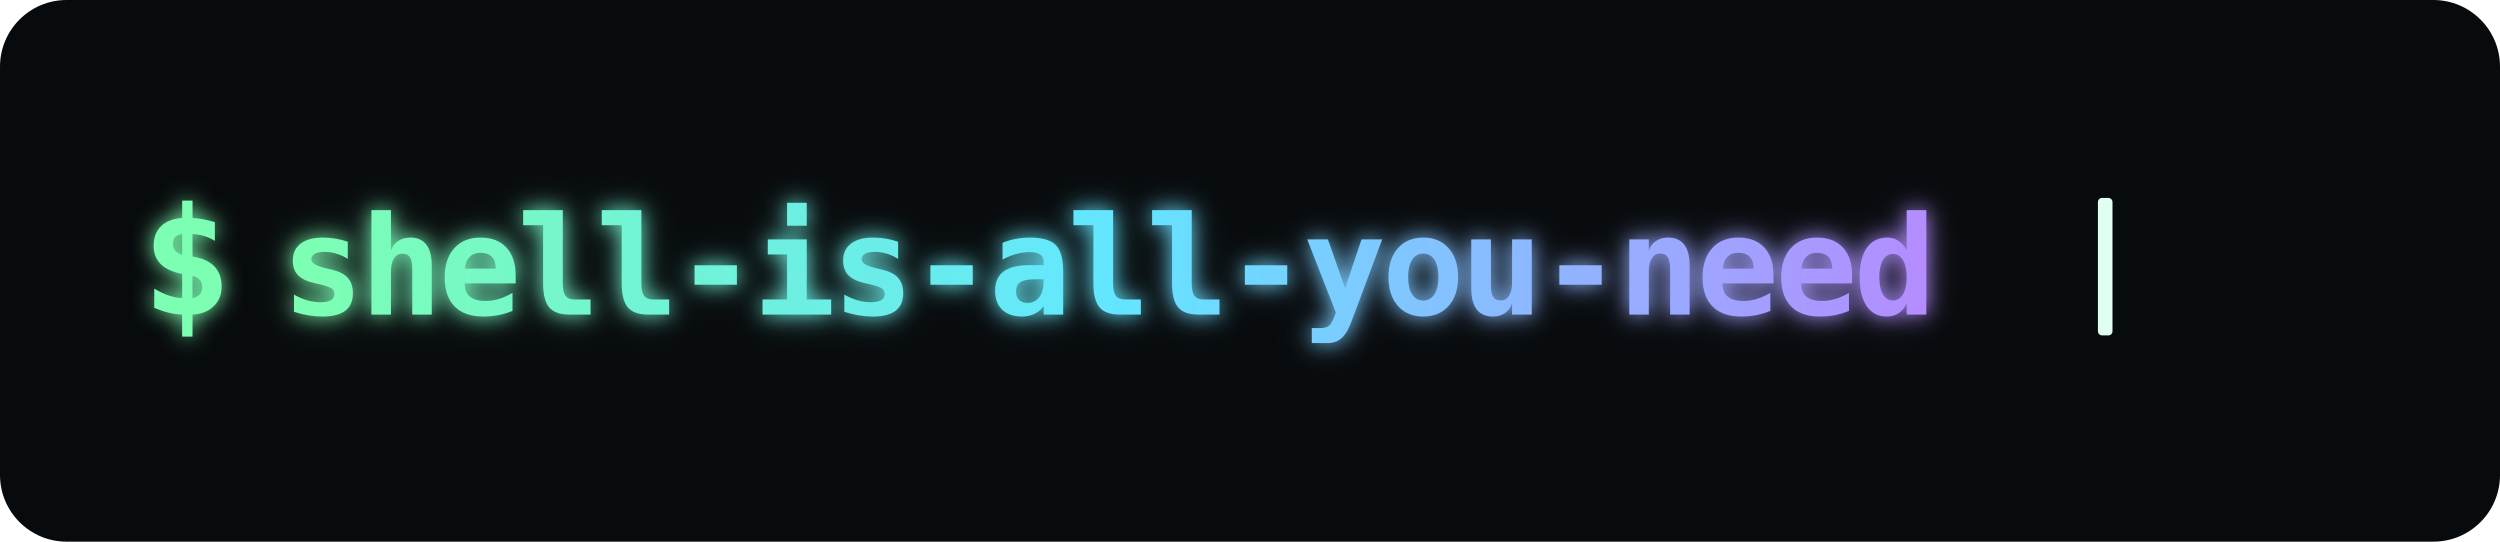
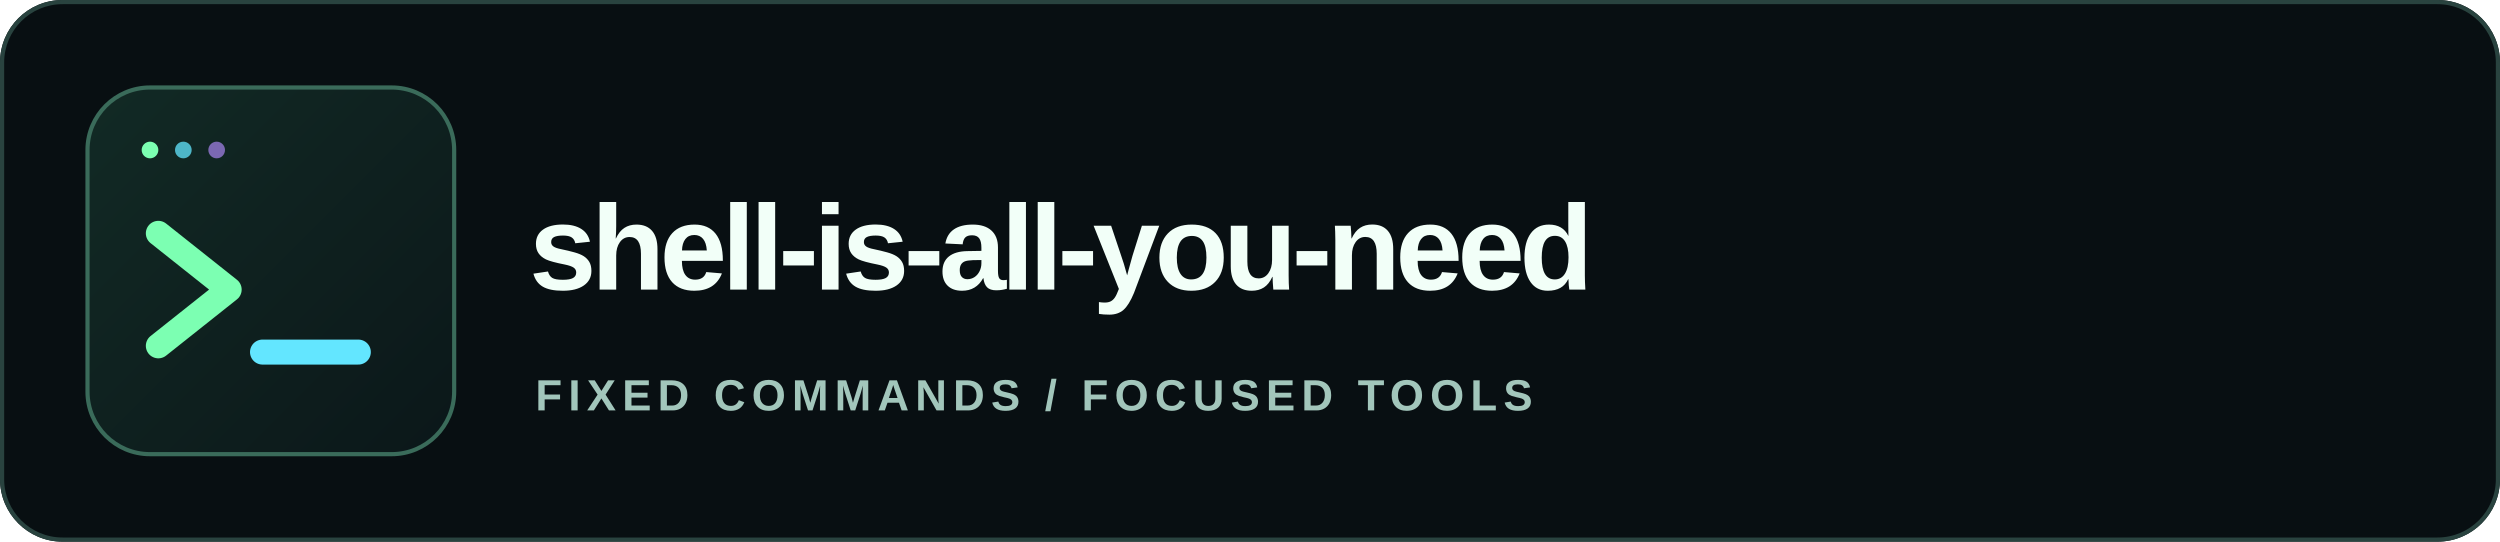
- <svg xmlns="http://www.w3.org/2000/svg" viewBox="0 0 1200 260" width="1200" height="260" role="img" aria-label="shell-is-all-you-need">
+ <svg xmlns="http://www.w3.org/2000/svg" viewBox="0 0 1200 260" role="img" aria-labelledby="title description">
  <defs>
-     <linearGradient id="shellGradient" x1="0%" y1="0%" x2="100%" y2="0%">
-       <stop offset="0%" stop-color="#7CFFB2">
-         <animate attributeName="stop-color" values="#7CFFB2;#63E6FF;#B48CFF;#7CFFB2" dur="5s" repeatCount="indefinite" />
-       </stop>
-       <stop offset="50%" stop-color="#63E6FF">
-         <animate attributeName="stop-color" values="#63E6FF;#B48CFF;#7CFFB2;#63E6FF" dur="5s" repeatCount="indefinite" />
-       </stop>
-       <stop offset="100%" stop-color="#B48CFF">
-         <animate attributeName="stop-color" values="#B48CFF;#7CFFB2;#63E6FF;#B48CFF" dur="5s" repeatCount="indefinite" />
-       </stop>
-       <animateTransform attributeName="gradientTransform" type="translate" values="-0.35 0;0.35 0;-0.35 0" dur="6s" repeatCount="indefinite" />
+     <linearGradient id="panel" x2="1" y2="1">
+       <stop stop-color="#122a25" />
+       <stop offset="1" stop-color="#0b1719" />
    </linearGradient>
-     <filter id="glow" x="-30%" y="-80%" width="160%" height="260%">
-       <feGaussianBlur stdDeviation="5" result="blur" />
-       <feMerge>
-         <feMergeNode in="blur" />
-         <feMergeNode in="SourceGraphic" />
-       </feMerge>
-     </filter>
-     <filter id="softGlow" x="-30%" y="-80%" width="160%" height="260%">
-       <feGaussianBlur stdDeviation="10" />
-     </filter>
+     <linearGradient id="accent" x2="1" y2="0">
+       <stop stop-color="#7cffb2" />
+       <stop offset="1" stop-color="#63e6ff" />
+     </linearGradient>
  </defs>
-   <rect width="1200" height="260" rx="32" fill="#080B0D" />
-   <g font-family="ui-monospace, SFMono-Regular, Menlo, Monaco, Consolas, monospace" font-weight="700">
-     <text x="68" y="151" font-size="72" fill="#7CFFB2" filter="url(#glow)">
-       $
-       <animate attributeName="opacity" values="1;1;0.25;1" keyTimes="0;0.55;0.7;1" dur="1.4s" repeatCount="indefinite" />
-     </text>
-     <text x="135" y="151" font-size="66" letter-spacing="-2" fill="url(#shellGradient)" opacity="0.24" filter="url(#softGlow)">
-       shell-is-all-you-need
-     </text>
-     <text x="135" y="151" font-size="66" letter-spacing="-2" fill="url(#shellGradient)" filter="url(#glow)">
-       shell-is-all-you-need
- 
-       <animate attributeName="opacity" values="0;1;1" keyTimes="0;0.12;1" dur="1.6s" fill="freeze" />
-       <animateTransform attributeName="transform" type="translate" values="0 3;0 0;0 0" keyTimes="0;0.15;1" dur="1.6s" fill="freeze" />
-     </text>
-     <rect x="137" y="176" width="0" height="4" rx="2" fill="url(#shellGradient)" opacity="0.9">
-       <animate attributeName="width" values="0;800;800" keyTimes="0;0.55;1" dur="2.4s" repeatCount="indefinite" />
-       <animate attributeName="opacity" values="0.2;1;0.15" dur="2.4s" repeatCount="indefinite" />
-     </rect>
-     <rect x="1007" y="95" width="7" height="66" rx="2" fill="#DFFFF0">
-       <animate attributeName="opacity" values="1;1;0;0" keyTimes="0;0.45;0.46;1" dur="1s" repeatCount="indefinite" />
-     </rect>
-   </g>
+   <rect width="1200" height="260" rx="30" fill="#080f12" />
+   <rect x="1" y="1" width="1198" height="258" rx="29" fill="none" stroke="#29433f" stroke-width="2" />
+   <rect x="42" y="42" width="176" height="176" rx="30" fill="url(#panel)" stroke="#3a6b5a" stroke-width="2" />
+   <circle cx="72" cy="72" r="4" fill="#7cffb2" />
+   <circle cx="88" cy="72" r="4" fill="#63e6ff" opacity=".75" />
+   <circle cx="104" cy="72" r="4" fill="#b48cff" opacity=".65" />
+   <path d="m76 112 34 27-34 27" fill="none" stroke="#7cffb2" stroke-width="12" stroke-linecap="round" stroke-linejoin="round" />
+   <path d="M126 169h46" fill="none" stroke="#63e6ff" stroke-width="12" stroke-linecap="round" />
+   <text x="254" y="139" fill="#f2fff8" font-family="Arial, Helvetica, sans-serif" font-size="58" font-weight="700" letter-spacing="-2.5">shell-is-all-you-need</text>
+   <path d="M257 161h874" stroke="url(#accent)" stroke-width="4" stroke-linecap="round" />
+   <text x="257" y="197" fill="#a2c6bb" font-family="Arial, Helvetica, sans-serif" font-size="21" font-weight="600" letter-spacing="3">FIXED COMMANDS  /  FOCUSED TOOLS</text>
</svg>
